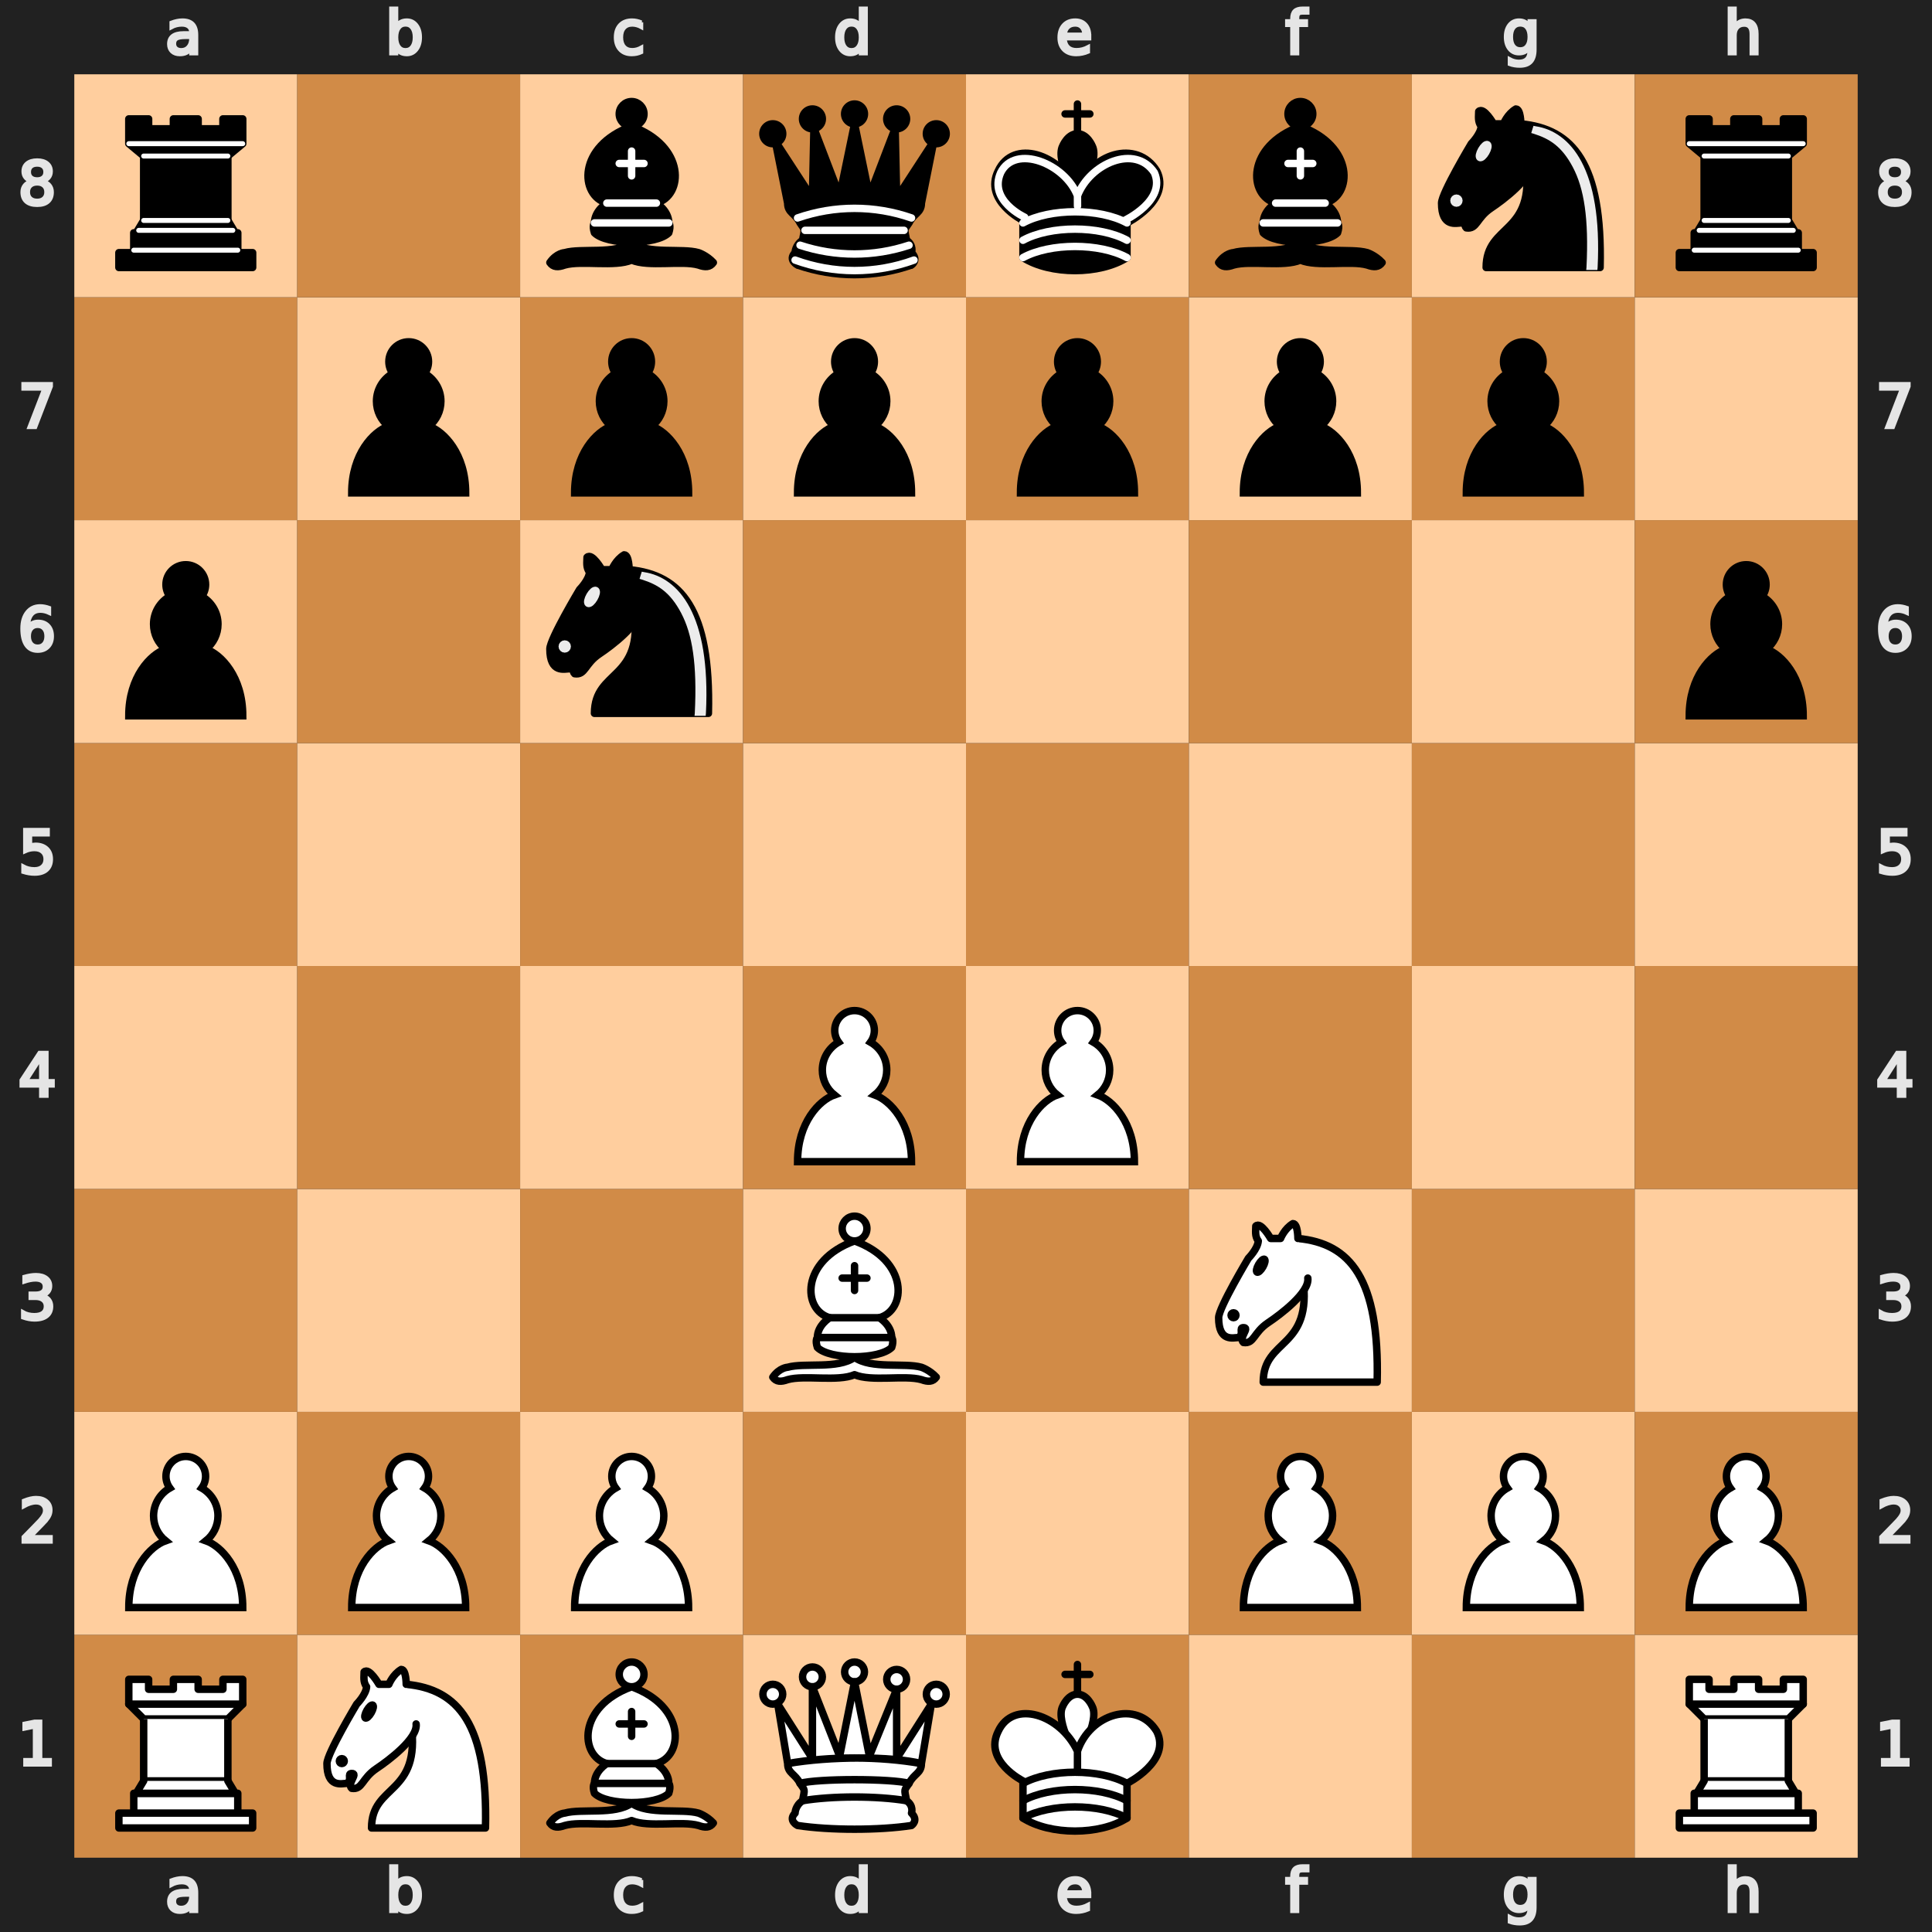
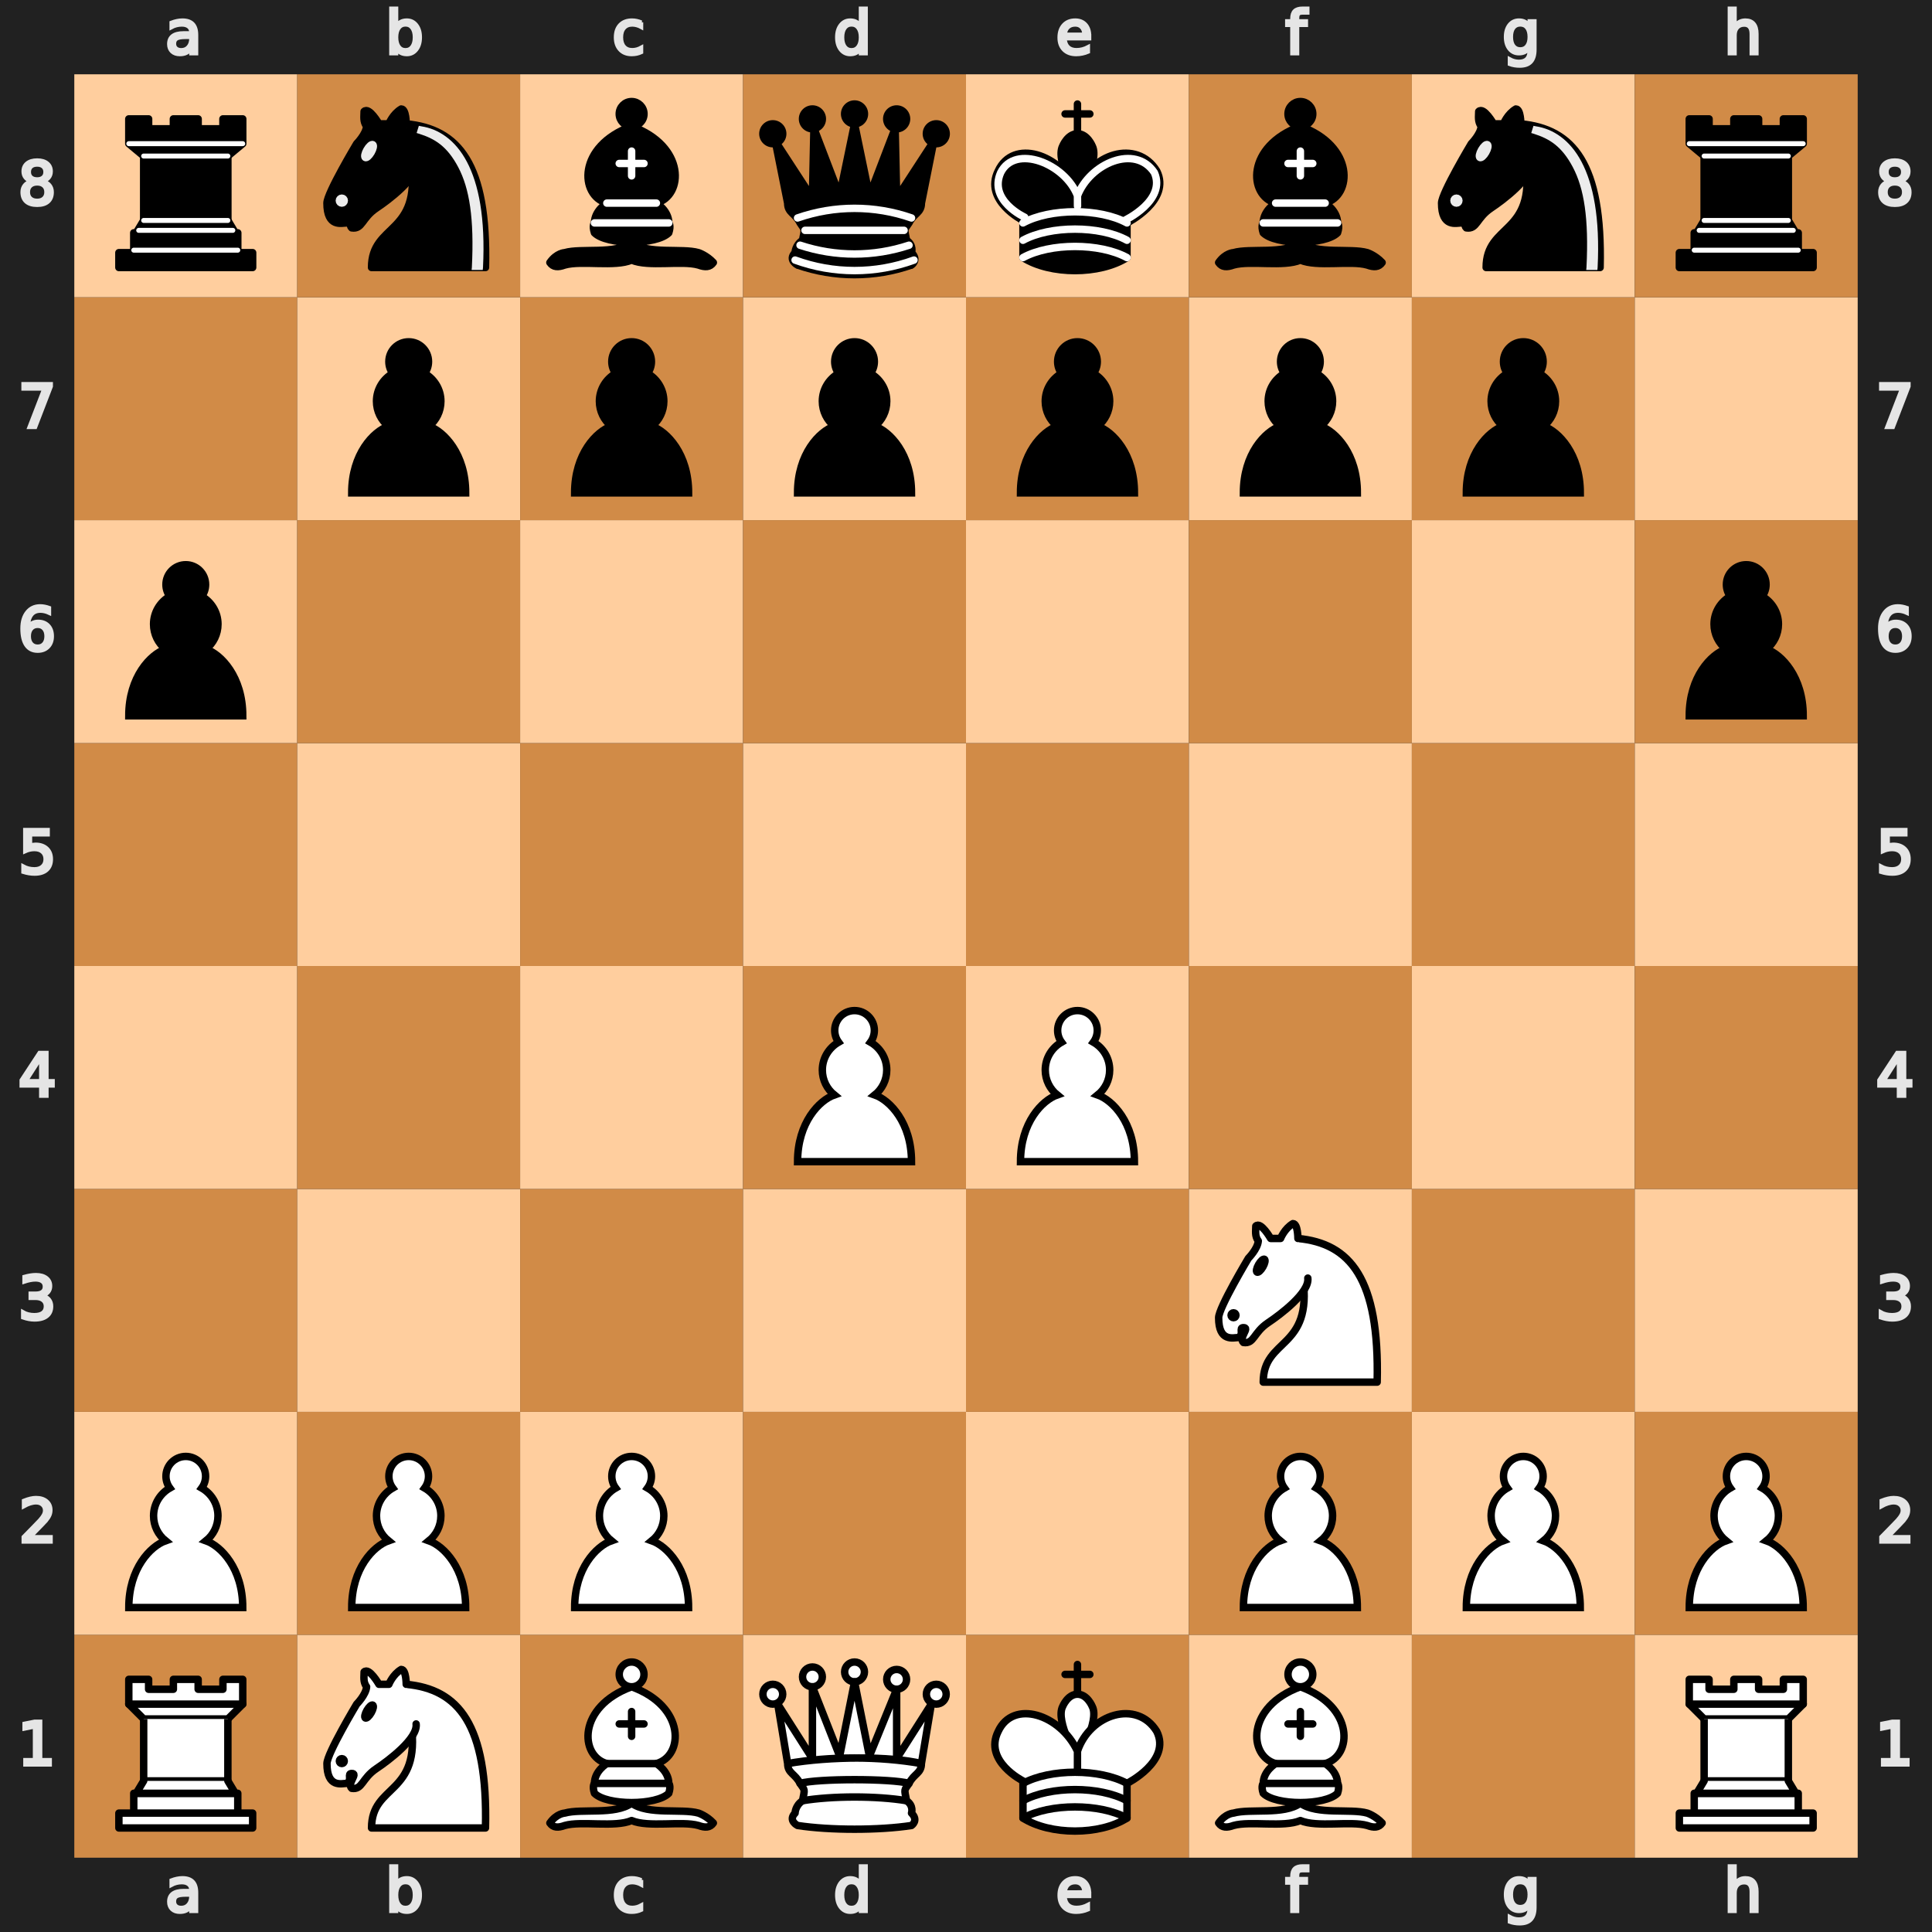
<svg xmlns="http://www.w3.org/2000/svg" xmlns:xlink="http://www.w3.org/1999/xlink" version="1.2" baseProfile="tiny" viewBox="0 0 390 390">
  <defs>
    <g id="white-pawn" class="white pawn">
      <path d="M22.5 9c-2.21 0-4 1.79-4 4 0 .89.29 1.71.78 2.38C17.33 16.5 16 18.59 16 21c0 2.03.94 3.84 2.41 5.03-3 1.06-7.41 5.55-7.41 13.47h23c0-7.92-4.41-12.41-7.41-13.47 1.47-1.19 2.41-3 2.41-5.03 0-2.41-1.33-4.5-3.28-5.62.49-.67.78-1.49.78-2.38 0-2.21-1.79-4-4-4z" fill="#fff" stroke="#000" stroke-width="1.5" stroke-linecap="round" />
    </g>
    <g id="white-knight" class="white knight" fill="none" fill-rule="evenodd" stroke="#000" stroke-width="1.5" stroke-linecap="round" stroke-linejoin="round">
      <path d="M 22,10 C 32.5,11 38.5,18 38,39 L 15,39 C 15,30 25,32.5 23,18" style="fill:#ffffff; stroke:#000000;" />
      <path d="M 24,18 C 24.38,20.91 18.45,25.37 16,27 C 13,29 13.18,31.34 11,31 C 9.958,30.06 12.41,27.96 11,28 C 10,28 11.19,29.23 10,30 C 9,30 5.997,31 6,26 C 6,24 12,14 12,14 C 12,14 13.89,12.1 14,10.5 C 13.27,9.506 13.5,8.5 13.5,7.5 C 14.5,6.5 16.5,10 16.5,10 L 18.5,10 C 18.5,10 19.28,8.008 21,7 C 22,7 22,10 22,10" style="fill:#ffffff; stroke:#000000;" />
      <path d="M 9.5 25.5 A 0.5 0.5 0 1 1 8.5,25.5 A 0.5 0.5 0 1 1 9.5 25.5 z" style="fill:#000000; stroke:#000000;" />
      <path d="M 15 15.5 A 0.5 1.5 0 1 1 14,15.5 A 0.5 1.5 0 1 1 15 15.5 z" transform="matrix(0.866,0.5,-0.5,0.866,9.693,-5.173)" style="fill:#000000; stroke:#000000;" />
    </g>
    <g id="white-bishop" class="white bishop" fill="none" fill-rule="evenodd" stroke="#000" stroke-width="1.5" stroke-linecap="round" stroke-linejoin="round">
      <g fill="#fff" stroke-linecap="butt">
        <path d="M9 36c3.39-.97 10.11.43 13.5-2 3.39 2.43 10.11 1.03 13.5 2 0 0 1.65.54 3 2-.68.97-1.65.99-3 .5-3.39-.97-10.11.46-13.5-1-3.39 1.46-10.11.03-13.5 1-1.354.49-2.323.47-3-.5 1.354-1.94 3-2 3-2zM15 32c2.5 2.5 12.5 2.5 15 0 .5-1.5 0-2 0-2 0-2.5-2.5-4-2.5-4 5.5-1.5 6-11.5-5-15.5-11 4-10.5 14-5 15.5 0 0-2.5 1.5-2.5 4 0 0-.5.5 0 2zM25 8a2.5 2.5 0 1 1-5 0 2.5 2.5 0 1 1 5 0z" />
      </g>
      <path d="M17.5 26h10M15 30h15m-7.5-14.5v5M20 18h5" stroke-linejoin="miter" />
    </g>
    <g id="white-rook" class="white rook" fill="#fff" fill-rule="evenodd" stroke="#000" stroke-width="1.5" stroke-linecap="round" stroke-linejoin="round">
      <path d="M9 39h27v-3H9v3zM12 36v-4h21v4H12zM11 14V9h4v2h5V9h5v2h5V9h4v5" stroke-linecap="butt" />
      <path d="M34 14l-3 3H14l-3-3" />
      <path d="M31 17v12.5H14V17" stroke-linecap="butt" stroke-linejoin="miter" />
      <path d="M31 29.5l1.5 2.5h-20l1.5-2.5" />
      <path d="M11 14h23" fill="none" stroke-linejoin="miter" />
    </g>
    <g id="white-queen" class="white queen" fill="#fff" fill-rule="evenodd" stroke="#000" stroke-width="1.5" stroke-linecap="round" stroke-linejoin="round">
      <path d="M8 12a2 2 0 1 1-4 0 2 2 0 1 1 4 0zM24.5 7.5a2 2 0 1 1-4 0 2 2 0 1 1 4 0zM41 12a2 2 0 1 1-4 0 2 2 0 1 1 4 0zM16 8.5a2 2 0 1 1-4 0 2 2 0 1 1 4 0zM33 9a2 2 0 1 1-4 0 2 2 0 1 1 4 0z" />
      <path d="M9 26c8.5-1.5 21-1.5 27 0l2-12-7 11V11l-5.5 13.5-3-15-3 15-5.5-14V25L7 14l2 12zM9 26c0 2 1.5 2 2.5 4 1 1.5 1 1 .5 3.5-1.5 1-1.5 2.5-1.5 2.5-1.5 1.5.5 2.5.5 2.5 6.5 1 16.5 1 23 0 0 0 1.5-1 0-2.5 0 0 .5-1.5-1-2.5-.5-2.5-.5-2 .5-3.5 1-2 2.5-2 2.5-4-8.5-1.5-18.5-1.5-27 0z" stroke-linecap="butt" />
      <path d="M11.5 30c3.5-1 18.5-1 22 0M12 33.5c6-1 15-1 21 0" fill="none" />
    </g>
    <g id="white-king" class="white king" fill="none" fill-rule="evenodd" stroke="#000" stroke-width="1.5" stroke-linecap="round" stroke-linejoin="round">
      <path d="M22.5 11.63V6M20 8h5" stroke-linejoin="miter" />
      <path d="M22.5 25s4.5-7.5 3-10.5c0 0-1-2.5-3-2.5s-3 2.5-3 2.5c-1.5 3 3 10.5 3 10.5" fill="#fff" stroke-linecap="butt" stroke-linejoin="miter" />
      <path d="M11.5 37c5.5 3.5 15.5 3.5 21 0v-7s9-4.5 6-10.5c-4-6.5-13.5-3.5-16 4V27v-3.5c-3.5-7.5-13-10.5-16-4-3 6 5 10 5 10V37z" fill="#fff" />
      <path d="M11.5 30c5.5-3 15.5-3 21 0m-21 3.5c5.5-3 15.5-3 21 0m-21 3.5c5.5-3 15.5-3 21 0" />
    </g>
    <g id="black-pawn" class="black pawn">
      <path d="M22.5 9c-2.21 0-4 1.79-4 4 0 .89.29 1.71.78 2.38C17.33 16.5 16 18.59 16 21c0 2.03.94 3.84 2.41 5.03-3 1.06-7.41 5.55-7.41 13.47h23c0-7.92-4.41-12.41-7.41-13.47 1.47-1.19 2.41-3 2.41-5.03 0-2.41-1.33-4.5-3.28-5.62.49-.67.78-1.49.78-2.38 0-2.21-1.79-4-4-4z" stroke="#000" stroke-width="1.5" stroke-linecap="round" />
    </g>
    <g id="black-knight" class="black knight" fill="none" fill-rule="evenodd" stroke="#000" stroke-width="1.5" stroke-linecap="round" stroke-linejoin="round">
      <path d="M 22,10 C 32.5,11 38.5,18 38,39 L 15,39 C 15,30 25,32.5 23,18" style="fill:#000000; stroke:#000000;" />
      <path d="M 24,18 C 24.38,20.91 18.45,25.37 16,27 C 13,29 13.18,31.34 11,31 C 9.958,30.06 12.41,27.96 11,28 C 10,28 11.19,29.23 10,30 C 9,30 5.997,31 6,26 C 6,24 12,14 12,14 C 12,14 13.89,12.1 14,10.5 C 13.27,9.506 13.5,8.5 13.5,7.5 C 14.5,6.5 16.5,10 16.5,10 L 18.5,10 C 18.5,10 19.28,8.008 21,7 C 22,7 22,10 22,10" style="fill:#000000; stroke:#000000;" />
      <path d="M 9.5 25.5 A 0.5 0.5 0 1 1 8.5,25.5 A 0.5 0.5 0 1 1 9.5 25.5 z" style="fill:#ececec; stroke:#ececec;" />
      <path d="M 15 15.5 A 0.5 1.5 0 1 1 14,15.5 A 0.5 1.5 0 1 1 15 15.5 z" transform="matrix(0.866,0.5,-0.5,0.866,9.693,-5.173)" style="fill:#ececec; stroke:#ececec;" />
      <path d="M 24.55,10.4 L 24.1,11.85 L 24.6,12 C 27.75,13 30.25,14.49 32.5,18.75 C 34.75,23.01 35.75,29.06 35.25,39 L 35.2,39.5 L 37.45,39.5 L 37.5,39 C 38,28.94 36.62,22.15 34.25,17.66 C 31.88,13.17 28.46,11.02 25.06,10.5 L 24.55,10.4 z " style="fill:#ececec; stroke:none;" />
    </g>
    <g id="black-bishop" class="black bishop" fill="none" fill-rule="evenodd" stroke="#000" stroke-width="1.5" stroke-linecap="round" stroke-linejoin="round">
      <path d="M9 36c3.39-.97 10.11.43 13.5-2 3.39 2.43 10.11 1.03 13.5 2 0 0 1.65.54 3 2-.68.97-1.65.99-3 .5-3.39-.97-10.11.46-13.5-1-3.39 1.46-10.11.03-13.5 1-1.354.49-2.323.47-3-.5 1.354-1.94 3-2 3-2zm6-4c2.5 2.5 12.5 2.5 15 0 .5-1.5 0-2 0-2 0-2.5-2.5-4-2.5-4 5.5-1.5 6-11.5-5-15.5-11 4-10.5 14-5 15.5 0 0-2.5 1.5-2.5 4 0 0-.5.5 0 2zM25 8a2.5 2.5 0 1 1-5 0 2.5 2.5 0 1 1 5 0z" fill="#000" stroke-linecap="butt" />
      <path d="M17.5 26h10M15 30h15m-7.5-14.5v5M20 18h5" stroke="#fff" stroke-linejoin="miter" />
    </g>
    <g id="black-rook" class="black rook" fill="#000" fill-rule="evenodd" stroke="#000" stroke-width="1.5" stroke-linecap="round" stroke-linejoin="round">
      <path d="M9 39h27v-3H9v3zM12.5 32l1.5-2.5h17l1.5 2.5h-20zM12 36v-4h21v4H12z" stroke-linecap="butt" />
      <path d="M14 29.5v-13h17v13H14z" stroke-linecap="butt" stroke-linejoin="miter" />
      <path d="M14 16.5L11 14h23l-3 2.5H14zM11 14V9h4v2h5V9h5v2h5V9h4v5H11z" stroke-linecap="butt" />
      <path d="M12 35.5h21M13 31.5h19M14 29.5h17M14 16.5h17M11 14h23" fill="none" stroke="#fff" stroke-width="1" stroke-linejoin="miter" />
    </g>
    <g id="black-queen" class="black queen" fill="#000" fill-rule="evenodd" stroke="#000" stroke-width="1.5" stroke-linecap="round" stroke-linejoin="round">
      <g fill="#000" stroke="none">
        <circle cx="6" cy="12" r="2.75" />
        <circle cx="14" cy="9" r="2.75" />
        <circle cx="22.5" cy="8" r="2.75" />
        <circle cx="31" cy="9" r="2.75" />
        <circle cx="39" cy="12" r="2.75" />
      </g>
      <path d="M9 26c8.5-1.5 21-1.5 27 0l2.5-12.5L31 25l-.3-14.1-5.2 13.6-3-14.5-3 14.5-5.2-13.6L14 25 6.5 13.5 9 26zM9 26c0 2 1.5 2 2.5 4 1 1.5 1 1 .5 3.5-1.5 1-1.5 2.5-1.5 2.5-1.5 1.5.5 2.5.5 2.5 6.5 1 16.5 1 23 0 0 0 1.5-1 0-2.5 0 0 .5-1.5-1-2.5-.5-2.5-.5-2 .5-3.5 1-2 2.5-2 2.5-4-8.5-1.5-18.5-1.5-27 0z" stroke-linecap="butt" />
      <path d="M11 38.5a35 35 1 0 0 23 0" fill="none" stroke-linecap="butt" />
      <path d="M11 29a35 35 1 0 1 23 0M12.5 31.5h20M11.5 34.5a35 35 1 0 0 22 0M10.5 37.5a35 35 1 0 0 24 0" fill="none" stroke="#fff" />
    </g>
    <g id="black-king" class="black king" fill="none" fill-rule="evenodd" stroke="#000" stroke-width="1.5" stroke-linecap="round" stroke-linejoin="round">
      <path d="M22.5 11.63V6" stroke-linejoin="miter" />
      <path d="M22.5 25s4.5-7.5 3-10.5c0 0-1-2.5-3-2.5s-3 2.5-3 2.5c-1.5 3 3 10.5 3 10.5" fill="#000" stroke-linecap="butt" stroke-linejoin="miter" />
      <path d="M11.5 37c5.5 3.5 15.5 3.5 21 0v-7s9-4.5 6-10.5c-4-6.5-13.5-3.5-16 4V27v-3.5c-3.5-7.5-13-10.5-16-4-3 6 5 10 5 10V37z" fill="#000" />
      <path d="M20 8h5" stroke-linejoin="miter" />
      <path d="M32 29.5s8.5-4 6.03-9.65C34.15 14 25 18 22.5 24.5l.01 2.1-.01-2.1C20 18 9.906 14 6.997 19.85c-2.497 5.65 4.853 9 4.853 9M11.5 30c5.5-3 15.5-3 21 0m-21 3.5c5.5-3 15.5-3 21 0m-21 3.5c5.5-3 15.5-3 21 0" stroke="#fff" />
    </g>
  </defs>
  <rect x="0" y="0" width="390" height="390" fill="#212121" />
  <g transform="translate(20, 0) scale(0.75, 0.75)" fill="#e5e5e5" stroke="#e5e5e5">
    <path d="M23.328 10.016q-1.742 0-2.414.398-.672.398-.672 1.36 0 .765.5 1.218.508.445 1.375.445 1.196 0 1.914-.843.727-.852.727-2.258v-.32zm2.867-.594v4.992h-1.437v-1.328q-.492.797-1.227 1.18-.734.375-1.797.375-1.343 0-2.14-.75-.79-.758-.79-2.024 0-1.476.985-2.226.992-.75 2.953-.75h2.016V8.75q0-.992-.656-1.531-.649-.547-1.829-.547-.75 0-1.46.18-.711.18-1.368.539V6.062q.79-.304 1.532-.453.742-.156 1.445-.156 1.898 0 2.836.984.937.985.937 2.985z" />
  </g>
  <g transform="translate(20, 375) scale(0.75, 0.75)" fill="#e5e5e5" stroke="#e5e5e5">
    <path d="M23.328 10.016q-1.742 0-2.414.398-.672.398-.672 1.36 0 .765.5 1.218.508.445 1.375.445 1.196 0 1.914-.843.727-.852.727-2.258v-.32zm2.867-.594v4.992h-1.437v-1.328q-.492.797-1.227 1.18-.734.375-1.797.375-1.343 0-2.14-.75-.79-.758-.79-2.024 0-1.476.985-2.226.992-.75 2.953-.75h2.016V8.75q0-.992-.656-1.531-.649-.547-1.829-.547-.75 0-1.46.18-.711.18-1.368.539V6.062q.79-.304 1.532-.453.742-.156 1.445-.156 1.898 0 2.836.984.937.985.937 2.985z" />
  </g>
  <g transform="translate(65, 0) scale(0.75, 0.75)" fill="#e5e5e5" stroke="#e5e5e5">
    <path d="M24.922 10.047q0-1.586-.656-2.485-.649-.906-1.79-.906-1.14 0-1.796.906-.649.899-.649 2.485 0 1.586.649 2.492.656.898 1.797.898 1.14 0 1.789-.898.656-.906.656-2.492zm-4.89-3.055q.452-.781 1.14-1.156.695-.383 1.656-.383 1.594 0 2.586 1.266 1 1.265 1 3.328 0 2.062-1 3.328-.992 1.266-2.586 1.266-.96 0-1.656-.375-.688-.383-1.14-1.164v1.312h-1.446V2.258h1.445z" />
  </g>
  <g transform="translate(65, 375) scale(0.75, 0.75)" fill="#e5e5e5" stroke="#e5e5e5">
    <path d="M24.922 10.047q0-1.586-.656-2.485-.649-.906-1.79-.906-1.14 0-1.796.906-.649.899-.649 2.485 0 1.586.649 2.492.656.898 1.797.898 1.14 0 1.789-.898.656-.906.656-2.492zm-4.89-3.055q.452-.781 1.14-1.156.695-.383 1.656-.383 1.594 0 2.586 1.266 1 1.265 1 3.328 0 2.062-1 3.328-.992 1.266-2.586 1.266-.96 0-1.656-.375-.688-.383-1.14-1.164v1.312h-1.446V2.258h1.445z" />
  </g>
  <g transform="translate(110, 0) scale(0.75, 0.75)" fill="#e5e5e5" stroke="#e5e5e5">
    <path d="M25.96 6v1.344q-.608-.336-1.226-.5-.609-.172-1.234-.172-1.398 0-2.172.89-.773.883-.773 2.485 0 1.601.773 2.492.774.883 2.172.883.625 0 1.234-.164.618-.172 1.227-.508v1.328q-.602.281-1.25.422-.64.14-1.367.14-1.977 0-3.14-1.242-1.165-1.242-1.165-3.351 0-2.14 1.172-3.367 1.18-1.227 3.227-1.227.664 0 1.296.14.633.134 1.227.407z" />
  </g>
  <g transform="translate(110, 375) scale(0.75, 0.75)" fill="#e5e5e5" stroke="#e5e5e5">
    <path d="M25.96 6v1.344q-.608-.336-1.226-.5-.609-.172-1.234-.172-1.398 0-2.172.89-.773.883-.773 2.485 0 1.601.773 2.492.774.883 2.172.883.625 0 1.234-.164.618-.172 1.227-.508v1.328q-.602.281-1.25.422-.64.14-1.367.14-1.977 0-3.14-1.242-1.165-1.242-1.165-3.351 0-2.14 1.172-3.367 1.18-1.227 3.227-1.227.664 0 1.296.14.633.134 1.227.407z" />
  </g>
  <g transform="translate(155, 0) scale(0.75, 0.75)" fill="#e5e5e5" stroke="#e5e5e5">
    <path d="M24.973 6.992V2.258h1.437v12.156h-1.437v-1.312q-.453.78-1.149 1.164-.687.375-1.656.375-1.586 0-2.586-1.266-.992-1.266-.992-3.328 0-2.063.992-3.328 1-1.266 2.586-1.266.969 0 1.656.383.696.375 1.149 1.156zm-4.899 3.055q0 1.586.649 2.492.656.898 1.797.898 1.14 0 1.796-.898.657-.906.657-2.492 0-1.586-.657-2.485-.656-.906-1.796-.906-1.141 0-1.797.906-.649.899-.649 2.485z" />
  </g>
  <g transform="translate(155, 375) scale(0.75, 0.75)" fill="#e5e5e5" stroke="#e5e5e5">
    <path d="M24.973 6.992V2.258h1.437v12.156h-1.437v-1.312q-.453.78-1.149 1.164-.687.375-1.656.375-1.586 0-2.586-1.266-.992-1.266-.992-3.328 0-2.063.992-3.328 1-1.266 2.586-1.266.969 0 1.656.383.696.375 1.149 1.156zm-4.899 3.055q0 1.586.649 2.492.656.898 1.797.898 1.14 0 1.796-.898.657-.906.657-2.492 0-1.586-.657-2.485-.656-.906-1.796-.906-1.141 0-1.797.906-.649.899-.649 2.485z" />
  </g>
  <g transform="translate(200, 0) scale(0.75, 0.75)" fill="#e5e5e5" stroke="#e5e5e5">
    <path d="M26.555 9.68v.703h-6.61q.094 1.484.89 2.265.806.774 2.235.774.828 0 1.602-.203.781-.203 1.547-.61v1.36q-.774.328-1.586.5-.813.172-1.649.172-2.093 0-3.32-1.22-1.219-1.218-1.219-3.296 0-2.148 1.157-3.406 1.164-1.266 3.132-1.266 1.766 0 2.79 1.14 1.03 1.134 1.03 3.087zm-1.438-.422q-.015-1.18-.664-1.883-.64-.703-1.703-.703-1.203 0-1.93.68-.718.68-.828 1.914z" />
  </g>
  <g transform="translate(200, 375) scale(0.75, 0.75)" fill="#e5e5e5" stroke="#e5e5e5">
    <path d="M26.555 9.68v.703h-6.61q.094 1.484.89 2.265.806.774 2.235.774.828 0 1.602-.203.781-.203 1.547-.61v1.36q-.774.328-1.586.5-.813.172-1.649.172-2.093 0-3.32-1.22-1.219-1.218-1.219-3.296 0-2.148 1.157-3.406 1.164-1.266 3.132-1.266 1.766 0 2.79 1.14 1.03 1.134 1.03 3.087zm-1.438-.422q-.015-1.18-.664-1.883-.64-.703-1.703-.703-1.203 0-1.93.68-.718.68-.828 1.914z" />
  </g>
  <g transform="translate(245, 0) scale(0.75, 0.75)" fill="#e5e5e5" stroke="#e5e5e5">
    <path d="M25.285 2.258v1.195H23.91q-.773 0-1.078.313-.297.312-.297 1.125v.773h2.367v1.117h-2.367v7.633H21.09V6.781h-1.375V5.664h1.375v-.61q0-1.46.68-2.124.68-.672 2.156-.672z" />
  </g>
  <g transform="translate(245, 375) scale(0.75, 0.75)" fill="#e5e5e5" stroke="#e5e5e5">
    <path d="M25.285 2.258v1.195H23.91q-.773 0-1.078.313-.297.312-.297 1.125v.773h2.367v1.117h-2.367v7.633H21.09V6.781h-1.375V5.664h1.375v-.61q0-1.46.68-2.124.68-.672 2.156-.672z" />
  </g>
  <g transform="translate(290, 0) scale(0.75, 0.75)" fill="#e5e5e5" stroke="#e5e5e5">
    <path d="M24.973 9.937q0-1.562-.649-2.421-.64-.86-1.804-.86-1.157 0-1.805.86-.64.859-.64 2.421 0 1.555.64 2.415.648.859 1.805.859 1.164 0 1.804-.86.649-.859.649-2.414zm1.437 3.391q0 2.234-.992 3.32-.992 1.094-3.04 1.094-.757 0-1.429-.117-.672-.11-1.304-.344v-1.398q.632.344 1.25.508.617.164 1.257.164 1.414 0 2.118-.743.703-.734.703-2.226v-.711q-.446.773-1.141 1.156-.695.383-1.664.383-1.61 0-2.594-1.227-.984-1.226-.984-3.25 0-2.03.984-3.257.985-1.227 2.594-1.227.969 0 1.664.383t1.14 1.156V5.664h1.438z" />
  </g>
  <g transform="translate(290, 375) scale(0.75, 0.75)" fill="#e5e5e5" stroke="#e5e5e5">
    <path d="M24.973 9.937q0-1.562-.649-2.421-.64-.86-1.804-.86-1.157 0-1.805.86-.64.859-.64 2.421 0 1.555.64 2.415.648.859 1.805.859 1.164 0 1.804-.86.649-.859.649-2.414zm1.437 3.391q0 2.234-.992 3.32-.992 1.094-3.04 1.094-.757 0-1.429-.117-.672-.11-1.304-.344v-1.398q.632.344 1.25.508.617.164 1.257.164 1.414 0 2.118-.743.703-.734.703-2.226v-.711q-.446.773-1.141 1.156-.695.383-1.664.383-1.61 0-2.594-1.227-.984-1.226-.984-3.25 0-2.03.984-3.257.985-1.227 2.594-1.227.969 0 1.664.383t1.14 1.156V5.664h1.438z" />
  </g>
  <g transform="translate(335, 0) scale(0.75, 0.75)" fill="#e5e5e5" stroke="#e5e5e5">
    <path d="M26.164 9.133v5.281h-1.437V9.18q0-1.243-.485-1.86-.484-.617-1.453-.617-1.164 0-1.836.742-.672.742-.672 2.024v4.945h-1.445V2.258h1.445v4.765q.516-.789 1.211-1.18.703-.39 1.617-.39 1.508 0 2.282.938.773.93.773 2.742z" />
  </g>
  <g transform="translate(335, 375) scale(0.75, 0.75)" fill="#e5e5e5" stroke="#e5e5e5">
    <path d="M26.164 9.133v5.281h-1.437V9.18q0-1.243-.485-1.86-.484-.617-1.453-.617-1.164 0-1.836.742-.672.742-.672 2.024v4.945h-1.445V2.258h1.445v4.765q.516-.789 1.211-1.18.703-.39 1.617-.39 1.508 0 2.282.938.773.93.773 2.742z" />
  </g>
  <g transform="translate(0, 335) scale(0.75, 0.75)" fill="#e5e5e5" stroke="#e5e5e5">
    <path d="M6.754 26.996h2.578v-8.898l-2.805.562v-1.437l2.79-.563h1.578v10.336h2.578v1.328h-6.72z" />
  </g>
  <g transform="translate(375, 335) scale(0.75, 0.75)" fill="#e5e5e5" stroke="#e5e5e5">
    <path d="M6.754 26.996h2.578v-8.898l-2.805.562v-1.437l2.79-.563h1.578v10.336h2.578v1.328h-6.72z" />
  </g>
  <g transform="translate(0, 290) scale(0.75, 0.75)" fill="#e5e5e5" stroke="#e5e5e5">
    <path d="M8.195 26.996h5.508v1.328H6.297v-1.328q.898-.93 2.445-2.492 1.555-1.57 1.953-2.024.758-.851 1.055-1.437.305-.594.305-1.164 0-.93-.657-1.516-.648-.586-1.695-.586-.742 0-1.57.258-.82.258-1.758.781v-1.593q.953-.383 1.781-.578.828-.196 1.516-.196 1.812 0 2.89.906 1.079.907 1.079 2.422 0 .72-.274 1.368-.265.64-.976 1.515-.196.227-1.243 1.313-1.046 1.078-2.953 3.023z" />
  </g>
  <g transform="translate(375, 290) scale(0.75, 0.75)" fill="#e5e5e5" stroke="#e5e5e5">
    <path d="M8.195 26.996h5.508v1.328H6.297v-1.328q.898-.93 2.445-2.492 1.555-1.57 1.953-2.024.758-.851 1.055-1.437.305-.594.305-1.164 0-.93-.657-1.516-.648-.586-1.695-.586-.742 0-1.57.258-.82.258-1.758.781v-1.593q.953-.383 1.781-.578.828-.196 1.516-.196 1.812 0 2.89.906 1.079.907 1.079 2.422 0 .72-.274 1.368-.265.64-.976 1.515-.196.227-1.243 1.313-1.046 1.078-2.953 3.023z" />
  </g>
  <g transform="translate(0, 245) scale(0.75, 0.75)" fill="#e5e5e5" stroke="#e5e5e5">
    <path d="M11.434 22.035q1.132.242 1.765 1.008.64.766.64 1.89 0 1.727-1.187 2.672-1.187.946-3.375.946-.734 0-1.515-.149-.774-.14-1.602-.43V26.45q.656.383 1.438.578.78.196 1.632.196 1.485 0 2.258-.586.782-.586.782-1.703 0-1.032-.727-1.61-.719-.586-2.008-.586h-1.36v-1.297h1.423q1.164 0 1.78-.46.618-.47.618-1.344 0-.899-.64-1.375-.633-.485-1.82-.485-.65 0-1.391.141-.743.14-1.633.437V16.95q.898-.25 1.68-.375.788-.125 1.484-.125 1.797 0 2.844.82 1.046.813 1.046 2.204 0 .968-.554 1.64-.555.664-1.578.922z" />
  </g>
  <g transform="translate(375, 245) scale(0.75, 0.75)" fill="#e5e5e5" stroke="#e5e5e5">
    <path d="M11.434 22.035q1.132.242 1.765 1.008.64.766.64 1.89 0 1.727-1.187 2.672-1.187.946-3.375.946-.734 0-1.515-.149-.774-.14-1.602-.43V26.45q.656.383 1.438.578.78.196 1.632.196 1.485 0 2.258-.586.782-.586.782-1.703 0-1.032-.727-1.61-.719-.586-2.008-.586h-1.36v-1.297h1.423q1.164 0 1.78-.46.618-.47.618-1.344 0-.899-.64-1.375-.633-.485-1.82-.485-.65 0-1.391.141-.743.14-1.633.437V16.95q.898-.25 1.68-.375.788-.125 1.484-.125 1.797 0 2.844.82 1.046.813 1.046 2.204 0 .968-.554 1.64-.555.664-1.578.922z" />
  </g>
  <g transform="translate(0, 200) scale(0.75, 0.75)" fill="#e5e5e5" stroke="#e5e5e5">
    <path d="M11.016 18.035L7.03 24.262h3.985zm-.414-1.375h1.984v7.602h1.664v1.312h-1.664v2.75h-1.57v-2.75H5.75v-1.523z" />
  </g>
  <g transform="translate(375, 200) scale(0.75, 0.75)" fill="#e5e5e5" stroke="#e5e5e5">
    <path d="M11.016 18.035L7.03 24.262h3.985zm-.414-1.375h1.984v7.602h1.664v1.312h-1.664v2.75h-1.57v-2.75H5.75v-1.523z" />
  </g>
  <g transform="translate(0, 155) scale(0.75, 0.75)" fill="#e5e5e5" stroke="#e5e5e5">
    <path d="M6.719 16.66h6.195v1.328h-4.75v2.86q.344-.118.688-.172.343-.063.687-.063 1.953 0 3.094 1.07 1.14 1.07 1.14 2.899 0 1.883-1.171 2.93-1.172 1.039-3.305 1.039-.735 0-1.5-.125-.758-.125-1.57-.375v-1.586q.703.383 1.453.57.75.188 1.586.188 1.351 0 2.14-.711.79-.711.79-1.93 0-1.219-.79-1.93-.789-.71-2.14-.71-.633 0-1.266.14-.625.14-1.281.438z" />
  </g>
  <g transform="translate(375, 155) scale(0.75, 0.75)" fill="#e5e5e5" stroke="#e5e5e5">
    <path d="M6.719 16.66h6.195v1.328h-4.75v2.86q.344-.118.688-.172.343-.063.687-.063 1.953 0 3.094 1.07 1.14 1.07 1.14 2.899 0 1.883-1.171 2.93-1.172 1.039-3.305 1.039-.735 0-1.5-.125-.758-.125-1.57-.375v-1.586q.703.383 1.453.57.75.188 1.586.188 1.351 0 2.14-.711.79-.711.79-1.93 0-1.219-.79-1.93-.789-.71-2.14-.71-.633 0-1.266.14-.625.14-1.281.438z" />
  </g>
  <g transform="translate(0, 110) scale(0.75, 0.75)" fill="#e5e5e5" stroke="#e5e5e5">
    <path d="M10.137 21.863q-1.063 0-1.688.727-.617.726-.617 1.992 0 1.258.617 1.992.625.727 1.688.727 1.062 0 1.68-.727.624-.734.624-1.992 0-1.266-.625-1.992-.617-.727-1.68-.727zm3.133-4.945v1.437q-.594-.28-1.204-.43-.601-.148-1.195-.148-1.562 0-2.39 1.055-.82 1.055-.938 3.188.46-.68 1.156-1.04.696-.367 1.531-.367 1.758 0 2.774 1.07 1.023 1.063 1.023 2.899 0 1.797-1.062 2.883-1.063 1.086-2.828 1.086-2.024 0-3.094-1.547-1.07-1.555-1.07-4.5 0-2.766 1.312-4.406 1.313-1.649 3.524-1.649.593 0 1.195.117.61.118 1.266.352z" />
  </g>
  <g transform="translate(375, 110) scale(0.75, 0.75)" fill="#e5e5e5" stroke="#e5e5e5">
    <path d="M10.137 21.863q-1.063 0-1.688.727-.617.726-.617 1.992 0 1.258.617 1.992.625.727 1.688.727 1.062 0 1.68-.727.624-.734.624-1.992 0-1.266-.625-1.992-.617-.727-1.68-.727zm3.133-4.945v1.437q-.594-.28-1.204-.43-.601-.148-1.195-.148-1.562 0-2.39 1.055-.82 1.055-.938 3.188.46-.68 1.156-1.04.696-.367 1.531-.367 1.758 0 2.774 1.07 1.023 1.063 1.023 2.899 0 1.797-1.062 2.883-1.063 1.086-2.828 1.086-2.024 0-3.094-1.547-1.07-1.555-1.07-4.5 0-2.766 1.312-4.406 1.313-1.649 3.524-1.649.593 0 1.195.117.61.118 1.266.352z" />
  </g>
  <g transform="translate(0, 65) scale(0.75, 0.75)" fill="#e5e5e5" stroke="#e5e5e5">
    <path d="M6.25 16.66h7.5v.672L9.516 28.324H7.867l3.985-10.336H6.25z" />
  </g>
  <g transform="translate(375, 65) scale(0.75, 0.75)" fill="#e5e5e5" stroke="#e5e5e5">
    <path d="M6.25 16.66h7.5v.672L9.516 28.324H7.867l3.985-10.336H6.25z" />
  </g>
  <g transform="translate(0, 20) scale(0.75, 0.75)" fill="#e5e5e5" stroke="#e5e5e5">
    <path d="M10 22.785q-1.125 0-1.773.602-.641.601-.641 1.656t.64 1.656q.649.602 1.774.602t1.773-.602q.649-.61.649-1.656 0-1.055-.649-1.656-.64-.602-1.773-.602zm-1.578-.672q-1.016-.25-1.586-.945-.563-.695-.563-1.695 0-1.399.993-2.211 1-.813 2.734-.813 1.742 0 2.734.813.993.812.993 2.21 0 1-.57 1.696-.563.695-1.571.945 1.14.266 1.773 1.04.641.773.641 1.89 0 1.695-1.04 2.602-1.03.906-2.96.906t-2.969-.906Q6 26.738 6 25.043q0-1.117.64-1.89.641-.774 1.782-1.04zm-.578-2.492q0 .906.562 1.414.57.508 1.594.508 1.016 0 1.586-.508.578-.508.578-1.414 0-.906-.578-1.414-.57-.508-1.586-.508-1.023 0-1.594.508-.562.508-.562 1.414z" />
  </g>
  <g transform="translate(375, 20) scale(0.75, 0.75)" fill="#e5e5e5" stroke="#e5e5e5">
    <path d="M10 22.785q-1.125 0-1.773.602-.641.601-.641 1.656t.64 1.656q.649.602 1.774.602t1.773-.602q.649-.61.649-1.656 0-1.055-.649-1.656-.64-.602-1.773-.602zm-1.578-.672q-1.016-.25-1.586-.945-.563-.695-.563-1.695 0-1.399.993-2.211 1-.813 2.734-.813 1.742 0 2.734.813.993.812.993 2.21 0 1-.57 1.696-.563.695-1.571.945 1.14.266 1.773 1.04.641.773.641 1.89 0 1.695-1.04 2.602-1.03.906-2.96.906t-2.969-.906Q6 26.738 6 25.043q0-1.117.64-1.89.641-.774 1.782-1.04zm-.578-2.492q0 .906.562 1.414.57.508 1.594.508 1.016 0 1.586-.508.578-.508.578-1.414 0-.906-.578-1.414-.57-.508-1.586-.508-1.023 0-1.594.508-.562.508-.562 1.414z" />
  </g>
  <rect x="15" y="330" width="45" height="45" class="square dark a1" stroke="none" fill="#d18b47" />
  <rect x="60" y="330" width="45" height="45" class="square light b1" stroke="none" fill="#ffce9e" />
  <rect x="105" y="330" width="45" height="45" class="square dark c1" stroke="none" fill="#d18b47" />
  <rect x="150" y="330" width="45" height="45" class="square light d1" stroke="none" fill="#ffce9e" />
  <rect x="195" y="330" width="45" height="45" class="square dark e1" stroke="none" fill="#d18b47" />
  <rect x="240" y="330" width="45" height="45" class="square light f1" stroke="none" fill="#ffce9e" />
  <rect x="285" y="330" width="45" height="45" class="square dark g1" stroke="none" fill="#d18b47" />
  <rect x="330" y="330" width="45" height="45" class="square light h1" stroke="none" fill="#ffce9e" />
  <rect x="15" y="285" width="45" height="45" class="square light a2" stroke="none" fill="#ffce9e" />
  <rect x="60" y="285" width="45" height="45" class="square dark b2" stroke="none" fill="#d18b47" />
  <rect x="105" y="285" width="45" height="45" class="square light c2" stroke="none" fill="#ffce9e" />
  <rect x="150" y="285" width="45" height="45" class="square dark d2" stroke="none" fill="#d18b47" />
  <rect x="195" y="285" width="45" height="45" class="square light e2" stroke="none" fill="#ffce9e" />
  <rect x="240" y="285" width="45" height="45" class="square dark f2" stroke="none" fill="#d18b47" />
  <rect x="285" y="285" width="45" height="45" class="square light g2" stroke="none" fill="#ffce9e" />
  <rect x="330" y="285" width="45" height="45" class="square dark h2" stroke="none" fill="#d18b47" />
  <rect x="15" y="240" width="45" height="45" class="square dark a3" stroke="none" fill="#d18b47" />
  <rect x="60" y="240" width="45" height="45" class="square light b3" stroke="none" fill="#ffce9e" />
  <rect x="105" y="240" width="45" height="45" class="square dark c3" stroke="none" fill="#d18b47" />
  <rect x="150" y="240" width="45" height="45" class="square light d3" stroke="none" fill="#ffce9e" />
  <rect x="195" y="240" width="45" height="45" class="square dark e3" stroke="none" fill="#d18b47" />
  <rect x="240" y="240" width="45" height="45" class="square light f3" stroke="none" fill="#ffce9e" />
  <rect x="285" y="240" width="45" height="45" class="square dark g3" stroke="none" fill="#d18b47" />
  <rect x="330" y="240" width="45" height="45" class="square light h3" stroke="none" fill="#ffce9e" />
  <rect x="15" y="195" width="45" height="45" class="square light a4" stroke="none" fill="#ffce9e" />
  <rect x="60" y="195" width="45" height="45" class="square dark b4" stroke="none" fill="#d18b47" />
  <rect x="105" y="195" width="45" height="45" class="square light c4" stroke="none" fill="#ffce9e" />
  <rect x="150" y="195" width="45" height="45" class="square dark d4" stroke="none" fill="#d18b47" />
  <rect x="195" y="195" width="45" height="45" class="square light e4" stroke="none" fill="#ffce9e" />
  <rect x="240" y="195" width="45" height="45" class="square dark f4" stroke="none" fill="#d18b47" />
  <rect x="285" y="195" width="45" height="45" class="square light g4" stroke="none" fill="#ffce9e" />
  <rect x="330" y="195" width="45" height="45" class="square dark h4" stroke="none" fill="#d18b47" />
  <rect x="15" y="150" width="45" height="45" class="square dark a5" stroke="none" fill="#d18b47" />
  <rect x="60" y="150" width="45" height="45" class="square light b5" stroke="none" fill="#ffce9e" />
  <rect x="105" y="150" width="45" height="45" class="square dark c5" stroke="none" fill="#d18b47" />
  <rect x="150" y="150" width="45" height="45" class="square light d5" stroke="none" fill="#ffce9e" />
  <rect x="195" y="150" width="45" height="45" class="square dark e5" stroke="none" fill="#d18b47" />
  <rect x="240" y="150" width="45" height="45" class="square light f5" stroke="none" fill="#ffce9e" />
  <rect x="285" y="150" width="45" height="45" class="square dark g5" stroke="none" fill="#d18b47" />
  <rect x="330" y="150" width="45" height="45" class="square light h5" stroke="none" fill="#ffce9e" />
  <rect x="15" y="105" width="45" height="45" class="square light a6" stroke="none" fill="#ffce9e" />
  <rect x="60" y="105" width="45" height="45" class="square dark b6" stroke="none" fill="#d18b47" />
  <rect x="105" y="105" width="45" height="45" class="square light c6" stroke="none" fill="#ffce9e" />
  <rect x="150" y="105" width="45" height="45" class="square dark d6" stroke="none" fill="#d18b47" />
  <rect x="195" y="105" width="45" height="45" class="square light e6" stroke="none" fill="#ffce9e" />
  <rect x="240" y="105" width="45" height="45" class="square dark f6" stroke="none" fill="#d18b47" />
  <rect x="285" y="105" width="45" height="45" class="square light g6" stroke="none" fill="#ffce9e" />
  <rect x="330" y="105" width="45" height="45" class="square dark h6" stroke="none" fill="#d18b47" />
  <rect x="15" y="60" width="45" height="45" class="square dark a7" stroke="none" fill="#d18b47" />
  <rect x="60" y="60" width="45" height="45" class="square light b7" stroke="none" fill="#ffce9e" />
  <rect x="105" y="60" width="45" height="45" class="square dark c7" stroke="none" fill="#d18b47" />
  <rect x="150" y="60" width="45" height="45" class="square light d7" stroke="none" fill="#ffce9e" />
  <rect x="195" y="60" width="45" height="45" class="square dark e7" stroke="none" fill="#d18b47" />
  <rect x="240" y="60" width="45" height="45" class="square light f7" stroke="none" fill="#ffce9e" />
  <rect x="285" y="60" width="45" height="45" class="square dark g7" stroke="none" fill="#d18b47" />
  <rect x="330" y="60" width="45" height="45" class="square light h7" stroke="none" fill="#ffce9e" />
  <rect x="15" y="15" width="45" height="45" class="square light a8" stroke="none" fill="#ffce9e" />
  <rect x="60" y="15" width="45" height="45" class="square dark b8" stroke="none" fill="#d18b47" />
  <rect x="105" y="15" width="45" height="45" class="square light c8" stroke="none" fill="#ffce9e" />
  <rect x="150" y="15" width="45" height="45" class="square dark d8" stroke="none" fill="#d18b47" />
  <rect x="195" y="15" width="45" height="45" class="square light e8" stroke="none" fill="#ffce9e" />
  <rect x="240" y="15" width="45" height="45" class="square dark f8" stroke="none" fill="#d18b47" />
  <rect x="285" y="15" width="45" height="45" class="square light g8" stroke="none" fill="#ffce9e" />
  <rect x="330" y="15" width="45" height="45" class="square dark h8" stroke="none" fill="#d18b47" />
  <use href="#white-rook" xlink:href="#white-rook" transform="translate(15, 330)" />
  <use href="#white-knight" xlink:href="#white-knight" transform="translate(60, 330)" />
  <use href="#white-bishop" xlink:href="#white-bishop" transform="translate(105, 330)" />
  <use href="#white-queen" xlink:href="#white-queen" transform="translate(150, 330)" />
  <use href="#white-king" xlink:href="#white-king" transform="translate(195, 330)" />
+   <use href="#white-bishop" xlink:href="#white-bishop" transform="translate(240, 330)" />
  <use href="#white-rook" xlink:href="#white-rook" transform="translate(330, 330)" />
  <use href="#white-pawn" xlink:href="#white-pawn" transform="translate(15, 285)" />
  <use href="#white-pawn" xlink:href="#white-pawn" transform="translate(60, 285)" />
  <use href="#white-pawn" xlink:href="#white-pawn" transform="translate(105, 285)" />
  <use href="#white-pawn" xlink:href="#white-pawn" transform="translate(240, 285)" />
  <use href="#white-pawn" xlink:href="#white-pawn" transform="translate(285, 285)" />
  <use href="#white-pawn" xlink:href="#white-pawn" transform="translate(330, 285)" />
-   <use href="#white-bishop" xlink:href="#white-bishop" transform="translate(150, 240)" />
  <use href="#white-knight" xlink:href="#white-knight" transform="translate(240, 240)" />
  <use href="#white-pawn" xlink:href="#white-pawn" transform="translate(150, 195)" />
  <use href="#white-pawn" xlink:href="#white-pawn" transform="translate(195, 195)" />
  <use href="#black-pawn" xlink:href="#black-pawn" transform="translate(15, 105)" />
-   <use href="#black-knight" xlink:href="#black-knight" transform="translate(105, 105)" />
  <use href="#black-pawn" xlink:href="#black-pawn" transform="translate(330, 105)" />
  <use href="#black-pawn" xlink:href="#black-pawn" transform="translate(60, 60)" />
  <use href="#black-pawn" xlink:href="#black-pawn" transform="translate(105, 60)" />
  <use href="#black-pawn" xlink:href="#black-pawn" transform="translate(150, 60)" />
  <use href="#black-pawn" xlink:href="#black-pawn" transform="translate(195, 60)" />
  <use href="#black-pawn" xlink:href="#black-pawn" transform="translate(240, 60)" />
  <use href="#black-pawn" xlink:href="#black-pawn" transform="translate(285, 60)" />
  <use href="#black-rook" xlink:href="#black-rook" transform="translate(15, 15)" />
+   <use href="#black-knight" xlink:href="#black-knight" transform="translate(60, 15)" />
  <use href="#black-bishop" xlink:href="#black-bishop" transform="translate(105, 15)" />
  <use href="#black-queen" xlink:href="#black-queen" transform="translate(150, 15)" />
  <use href="#black-king" xlink:href="#black-king" transform="translate(195, 15)" />
  <use href="#black-bishop" xlink:href="#black-bishop" transform="translate(240, 15)" />
  <use href="#black-knight" xlink:href="#black-knight" transform="translate(285, 15)" />
  <use href="#black-rook" xlink:href="#black-rook" transform="translate(330, 15)" />
</svg>
